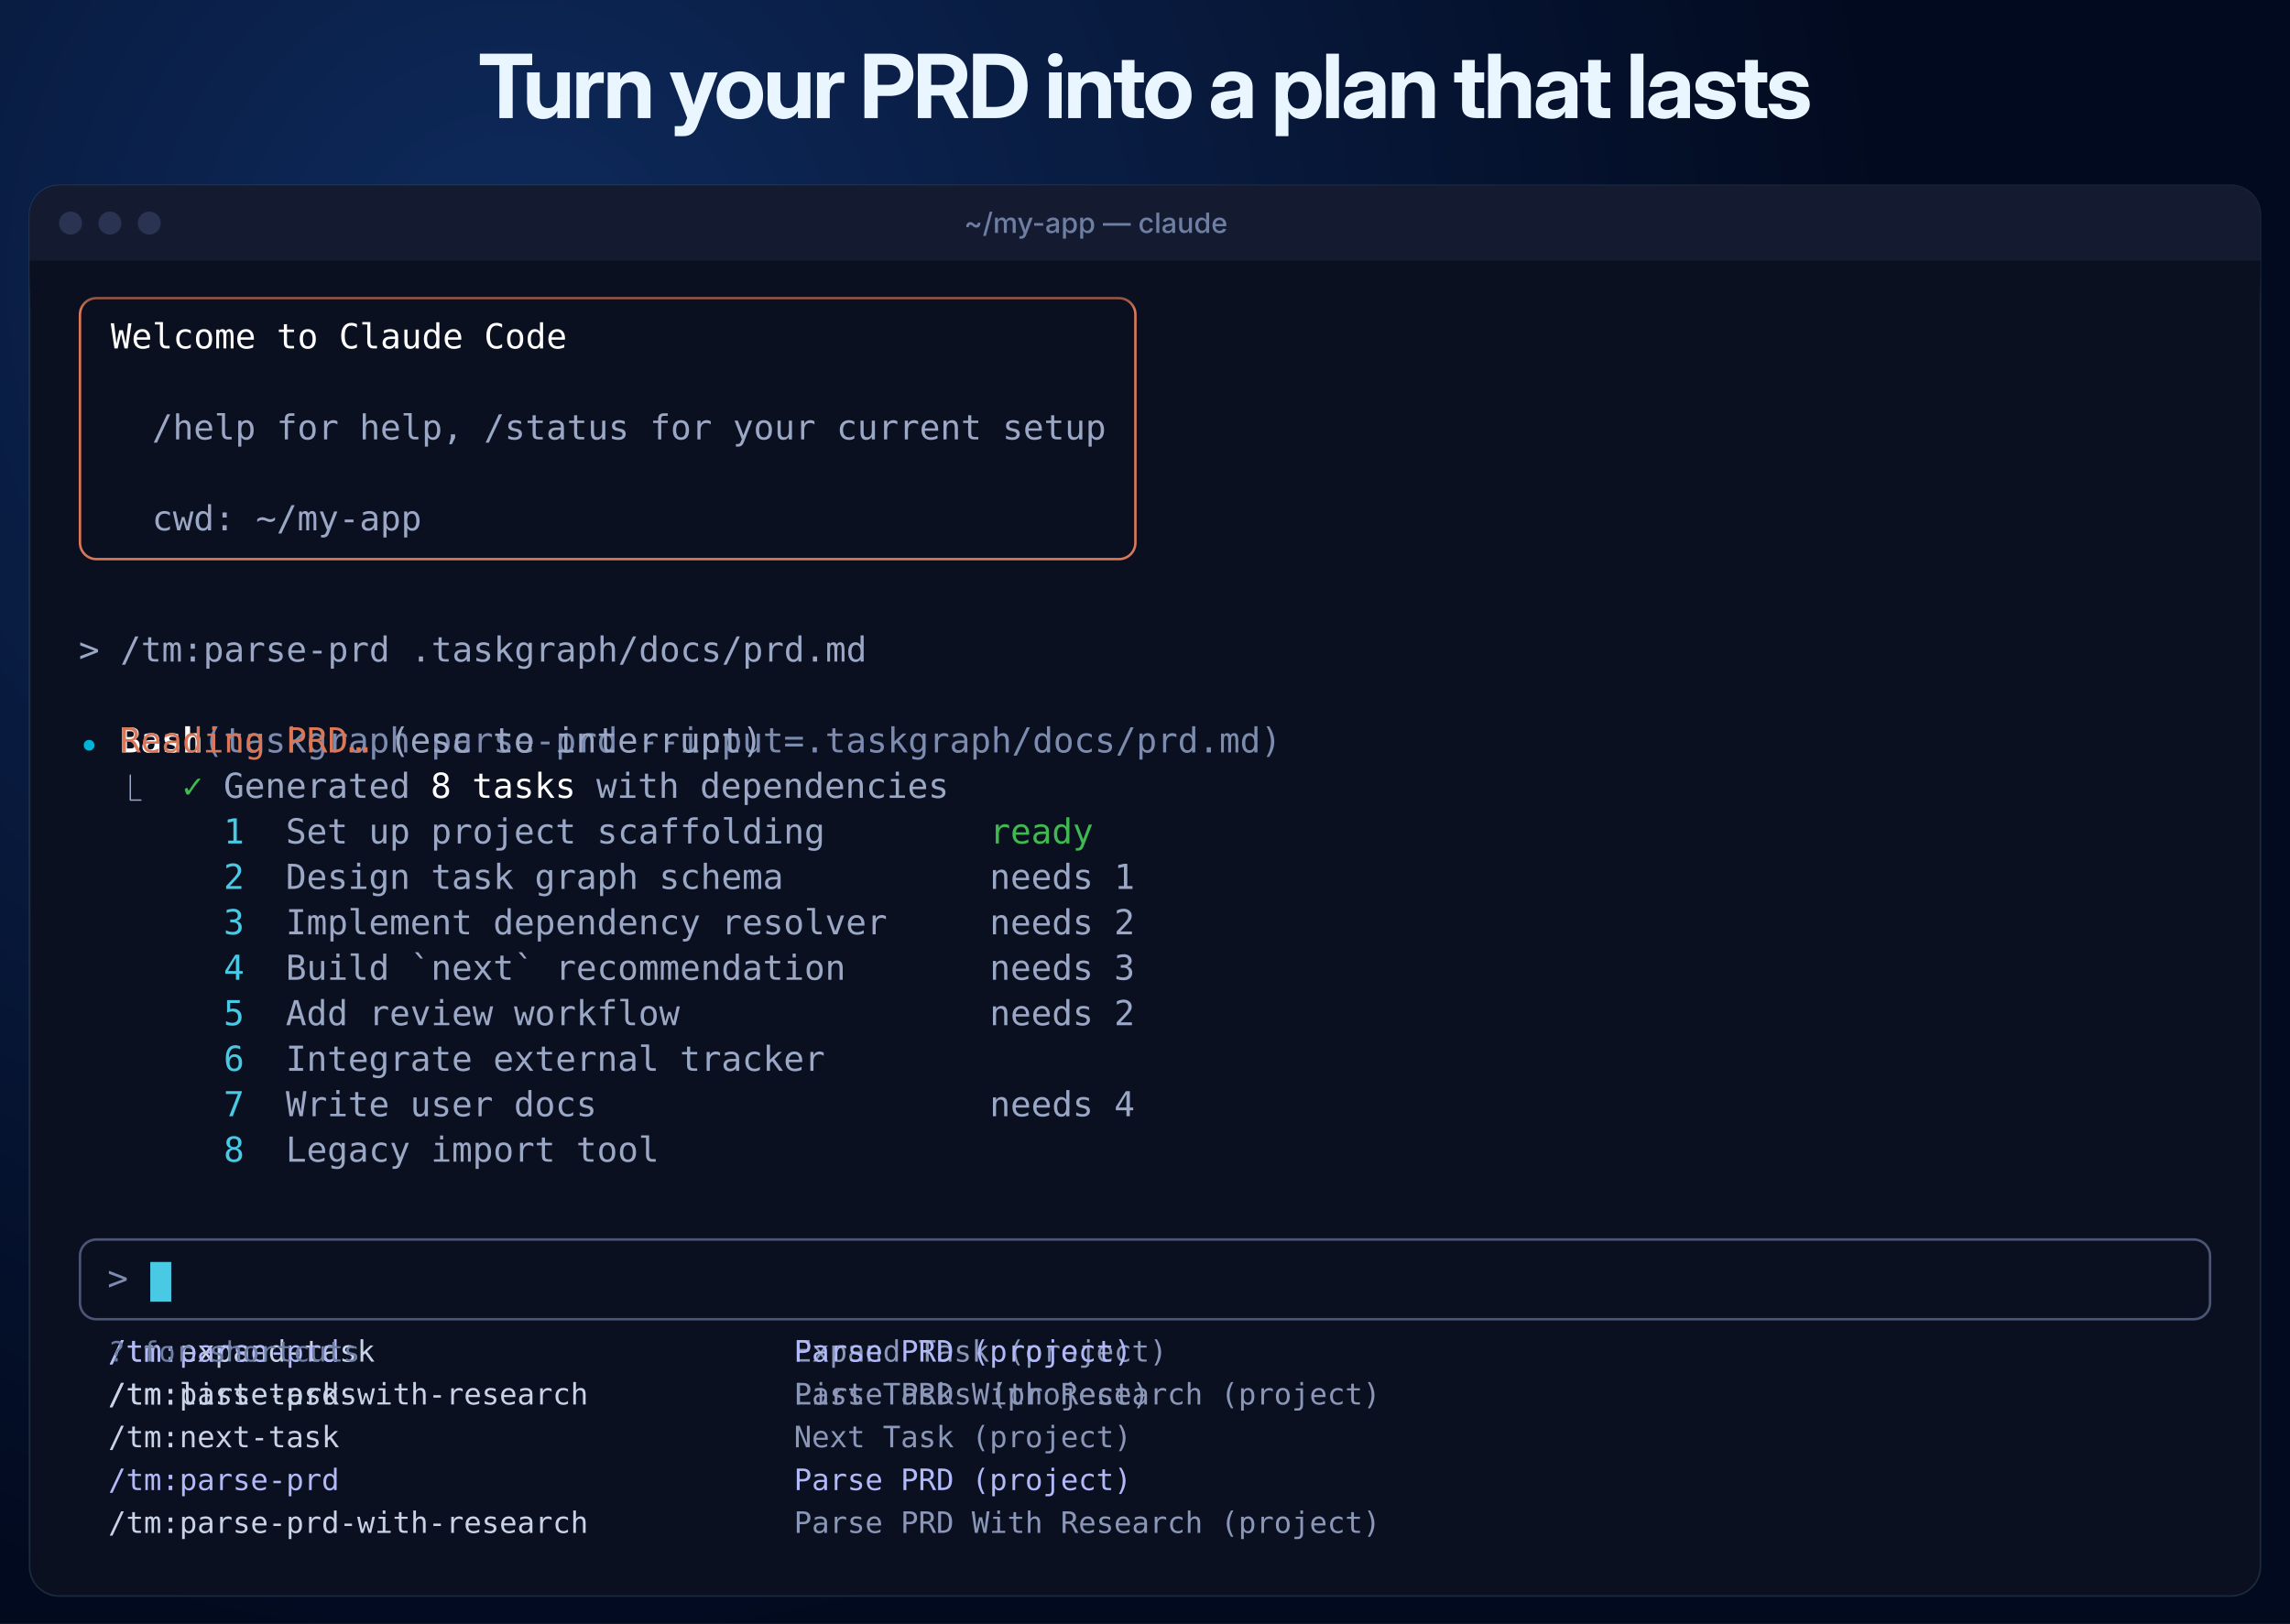
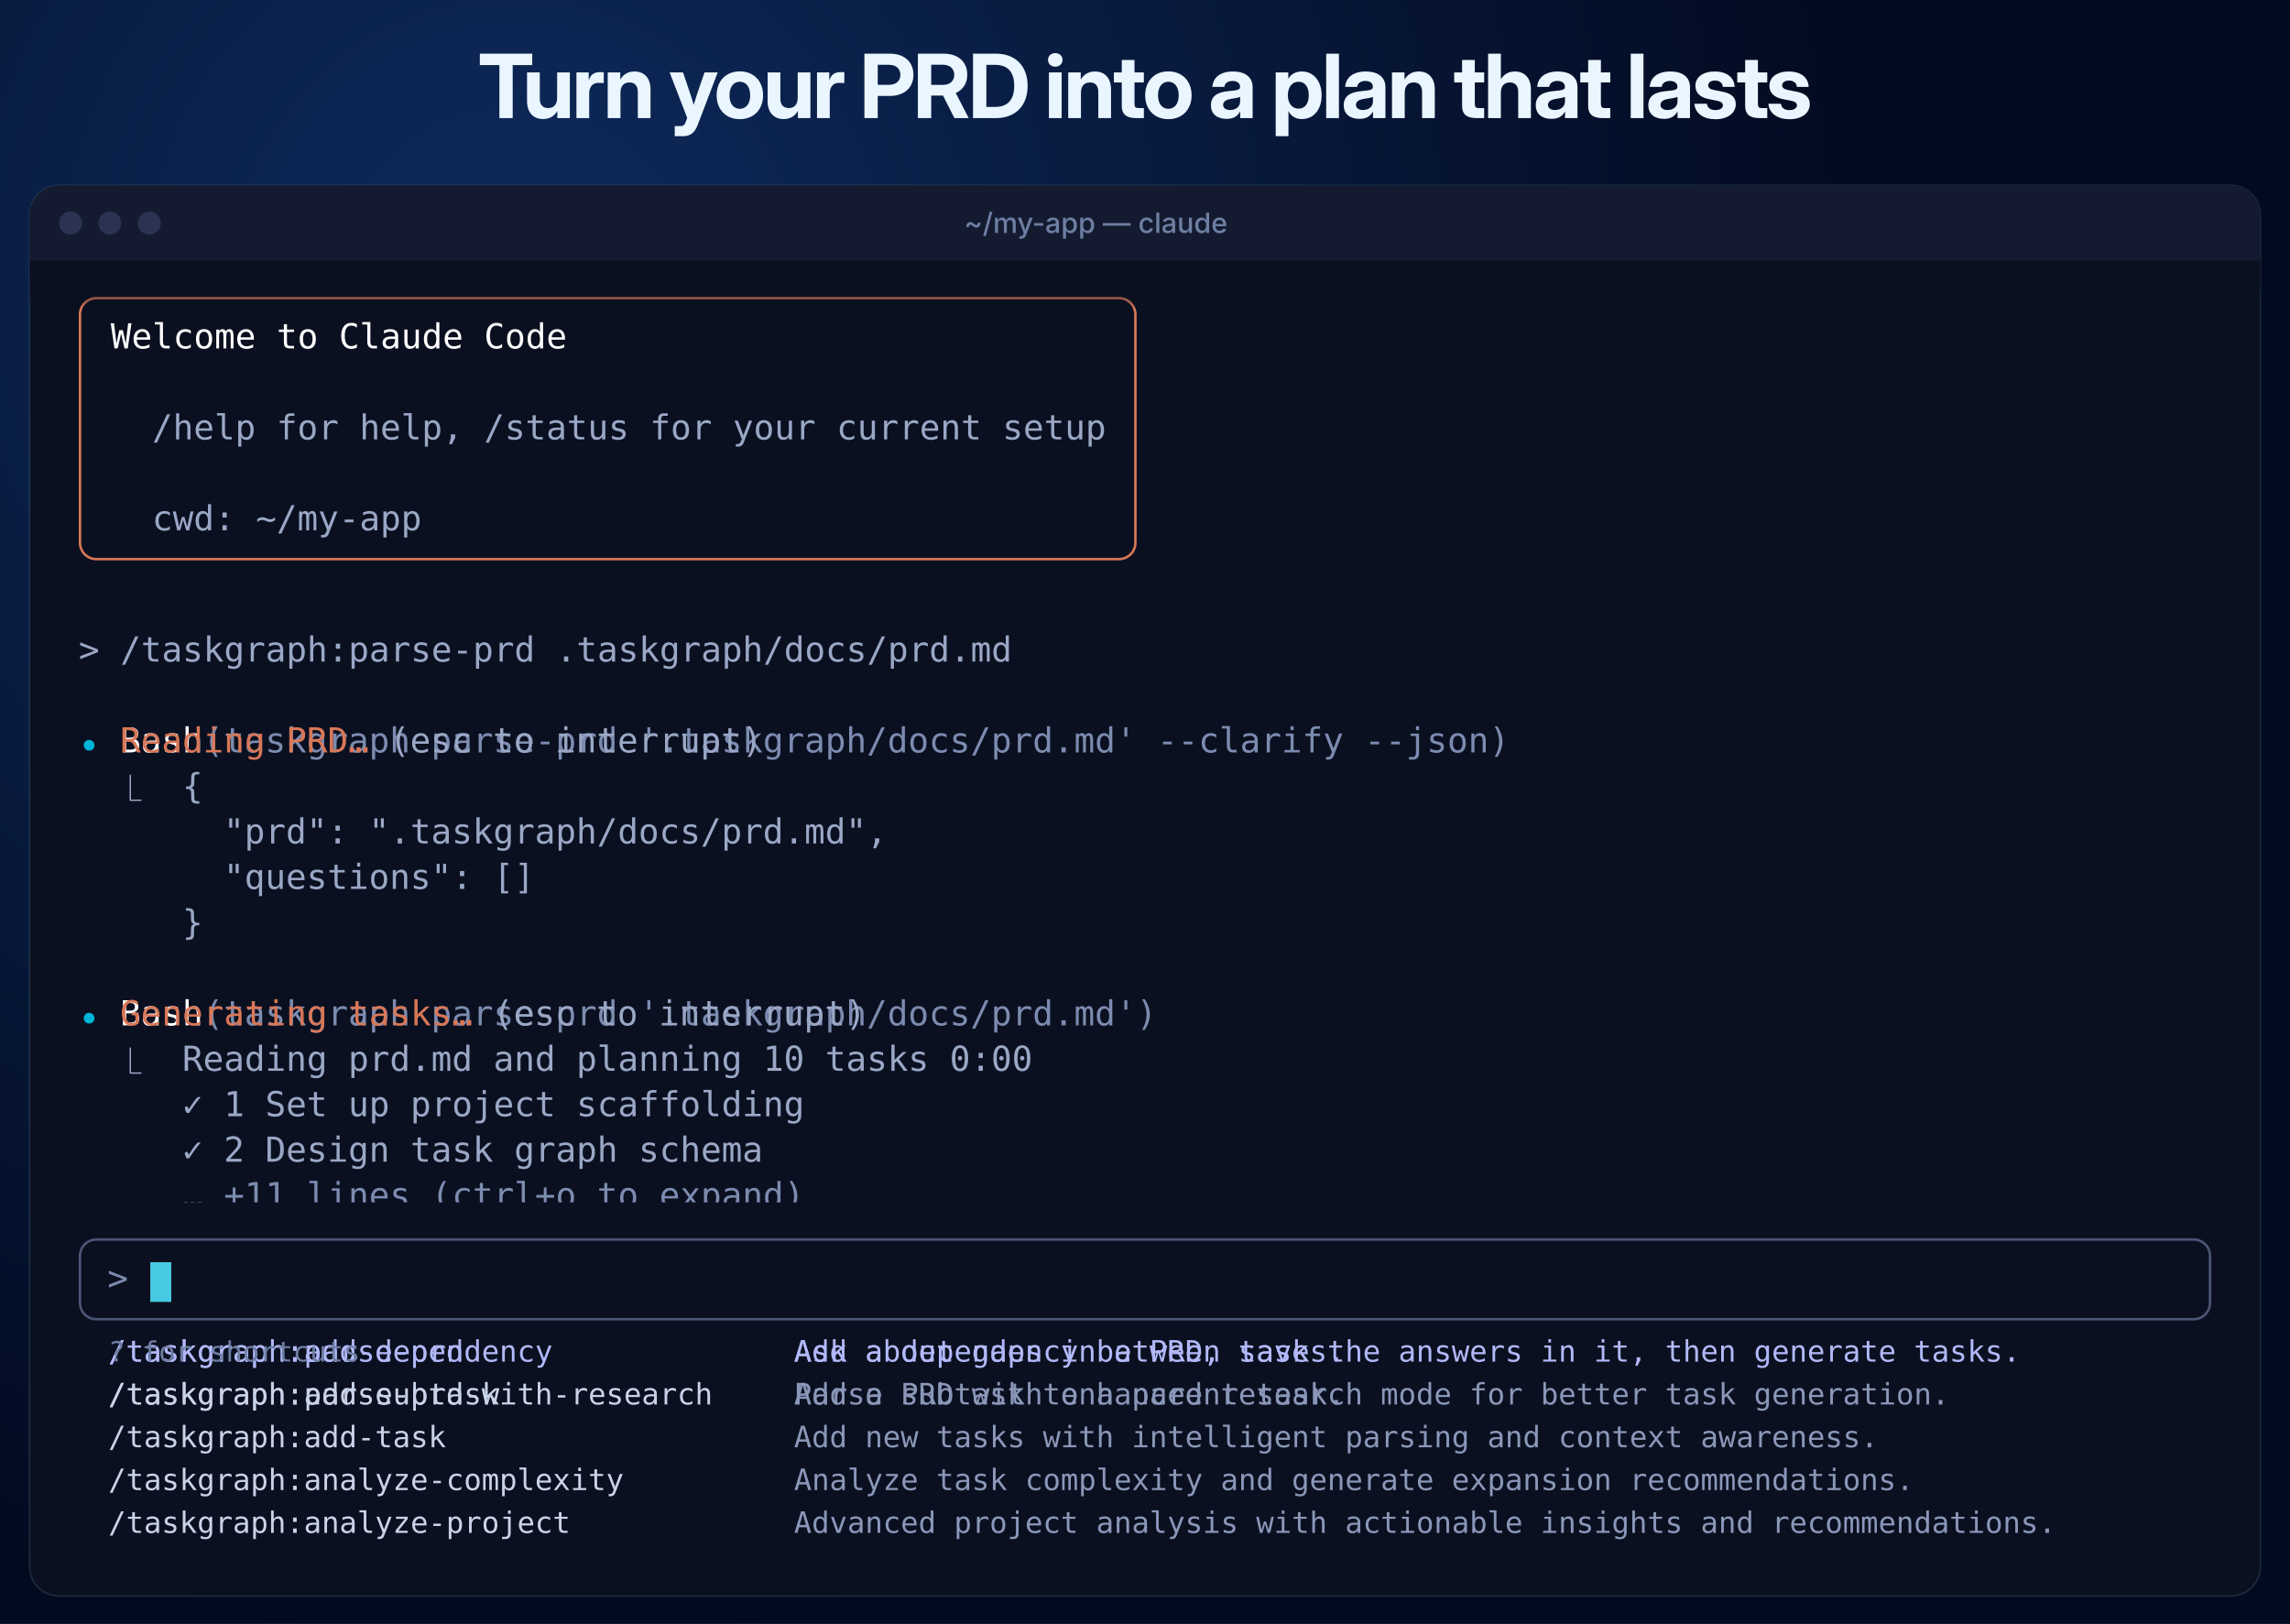
<svg xmlns="http://www.w3.org/2000/svg" viewBox="262 44 1396 990" width="1396" height="990" role="img" aria-labelledby="t d">
  <defs>
    <radialGradient id="bgg" gradientUnits="userSpaceOnUse" cx="576" cy="216" r="1400">
      <stop offset="0" stop-color="#0E2A5C" />
      <stop offset=".6" stop-color="#020A1F" />
    </radialGradient>
    <linearGradient id="edge" x1="0" y1="0" x2="0" y2="1">
      <stop offset=".3" stop-color="#0B1020" />
      <stop offset="1" stop-color="#0B1020" stop-opacity="0" />
    </linearGradient>
-     <clipPath id="tx">
+     <clipPath id="scr">
      <rect x="280" y="203" width="1360" height="574" />
    </clipPath>
  </defs>
  <style>
- text{font:21px 'SF Mono',Menlo,Consolas,'DejaVu Sans Mono','Liberation Mono',monospace;fill:#D4DCEB;white-space:pre;lengthAdjust:spacingAndGlyphs}
- .cap{font:700 54px 'Inter Display',Inter,-apple-system,'Segoe UI',Helvetica,Arial,sans-serif;letter-spacing:-1.5px;fill:#EAF6FF}
- .ttl{font:500 17px Inter,-apple-system,'Segoe UI',Helvetica,Arial,sans-serif;fill:#6E7FA3}
- .hint{font-size:17px;fill:#6E7FA3} .mi{font-size:18px}
- .cur{fill:#48CAE4} .blink{animation:blink 1s step-end infinite}
+ text{font:21px 'SF Mono',Menlo,Consolas,'DejaVu Sans Mono','Liberation Mono',monospace;white-space:pre}
+ .cap{font:700 54px 'Inter Display',Inter,-apple-system,'Segoe UI',Helvetica,Arial,sans-serif;letter-spacing:-1.5px}
+ .ttl{font:500 17px Inter,-apple-system,'Segoe UI',Helvetica,Arial,sans-serif}
+ .hint{font-size:17px} .mi{font-size:18px}
+ .blink{animation:blink 1s step-end infinite}
@keyframes blink{50%{opacity:0}}
.sp{opacity:0;animation:sp .5s step-end infinite}
@keyframes sp{0%{opacity:1}16.67%{opacity:0}}
- @keyframes k1{0.000%{opacity:0;transform:translateY(4px)}0.847%{opacity:0;transform:translateY(4px);animation-timing-function:cubic-bezier(.23,1,.32,1)}2.712%{opacity:1;transform:none}100.000%{opacity:1;transform:none}}@keyframes k2{0.000%{opacity:0;transform:translateY(4px)}21.186%{opacity:0;transform:translateY(4px);animation-timing-function:cubic-bezier(.23,1,.32,1)}23.051%{opacity:1;transform:none}100.000%{opacity:1;transform:none}}@keyframes k3{0.000%{opacity:0;transform:translateY(4px)}34.746%{opacity:0;transform:translateY(4px);animation-timing-function:cubic-bezier(.23,1,.32,1)}36.610%{opacity:1;transform:none}100.000%{opacity:1;transform:none}}@keyframes k4{0.000%{opacity:0;transform:translateY(4px)}35.085%{opacity:0;transform:translateY(4px);animation-timing-function:cubic-bezier(.23,1,.32,1)}36.949%{opacity:1;transform:none}100.000%{opacity:1;transform:none}}@keyframes k5{0.000%{opacity:0;transform:translateY(4px)}35.424%{opacity:0;transform:translateY(4px);animation-timing-function:cubic-bezier(.23,1,.32,1)}37.288%{opacity:1;transform:none}100.000%{opacity:1;transform:none}}@keyframes k6{0.000%{opacity:0;transform:translateY(4px)}35.763%{opacity:0;transform:translateY(4px);animation-timing-function:cubic-bezier(.23,1,.32,1)}37.627%{opacity:1;transform:none}100.000%{opacity:1;transform:none}}@keyframes k7{0.000%{opacity:0;transform:translateY(4px)}36.102%{opacity:0;transform:translateY(4px);animation-timing-function:cubic-bezier(.23,1,.32,1)}37.966%{opacity:1;transform:none}100.000%{opacity:1;transform:none}}@keyframes k8{0.000%{opacity:0;transform:translateY(4px)}36.441%{opacity:0;transform:translateY(4px);animation-timing-function:cubic-bezier(.23,1,.32,1)}38.305%{opacity:1;transform:none}100.000%{opacity:1;transform:none}}@keyframes k9{0.000%{opacity:0;transform:translateY(4px)}36.780%{opacity:0;transform:translateY(4px);animation-timing-function:cubic-bezier(.23,1,.32,1)}38.644%{opacity:1;transform:none}100.000%{opacity:1;transform:none}}@keyframes k10{0.000%{opacity:0;transform:translateY(4px)}37.119%{opacity:0;transform:translateY(4px);animation-timing-function:cubic-bezier(.23,1,.32,1)}38.983%{opacity:1;transform:none}100.000%{opacity:1;transform:none}}@keyframes k11{0.000%{opacity:0;transform:translateY(4px)}37.458%{opacity:0;transform:translateY(4px);animation-timing-function:cubic-bezier(.23,1,.32,1)}39.322%{opacity:1;transform:none}100.000%{opacity:1;transform:none}}@keyframes k12{0.000%{opacity:0;transform:translateY(4px)}37.797%{opacity:0;transform:translateY(4px);animation-timing-function:cubic-bezier(.23,1,.32,1)}39.661%{opacity:1;transform:none}100.000%{opacity:1;transform:none}}@keyframes k13{0.000%{opacity:0;transform:translateY(4px)}38.136%{opacity:0;transform:translateY(4px);animation-timing-function:cubic-bezier(.23,1,.32,1)}40.000%{opacity:1;transform:none}100.000%{opacity:1;transform:none}}@keyframes k14{0.000%{opacity:0;transform:translateY(4px)}54.237%{opacity:0;transform:translateY(4px);animation-timing-function:cubic-bezier(.23,1,.32,1)}56.102%{opacity:1;transform:none}100.000%{opacity:1;transform:none}}@keyframes k15{0.000%{opacity:0;transform:translateY(4px)}54.576%{opacity:0;transform:translateY(4px);animation-timing-function:cubic-bezier(.23,1,.32,1)}56.441%{opacity:1;transform:none}100.000%{opacity:1;transform:none}}@keyframes k16{0.000%{opacity:0;transform:translateY(4px)}54.915%{opacity:0;transform:translateY(4px);animation-timing-function:cubic-bezier(.23,1,.32,1)}56.780%{opacity:1;transform:none}100.000%{opacity:1;transform:none}}@keyframes k17{0.000%{opacity:0;transform:translateY(4px)}21.610%{opacity:0;transform:translateY(4px);animation-timing-function:cubic-bezier(.23,1,.32,1)}23.475%{opacity:1;transform:none}34.746%{opacity:1;transform:none;animation-timing-function:step-end}34.754%{opacity:0}100.000%{opacity:0}}@keyframes k18{0.000%{transform:none}54.237%{transform:translateY(0.0px);animation-timing-function:cubic-bezier(.23,1,.32,1)}54.576%{transform:translateY(-10.7px);animation-timing-function:cubic-bezier(.23,1,.32,1)}54.915%{transform:translateY(-38.4px);animation-timing-function:cubic-bezier(.23,1,.32,1)}56.102%{transform:translateY(-10.7px)}56.441%{transform:translateY(-38.4px)}56.780%{transform:translateY(-66.1px)}100.000%{transform:translateY(-66.1px)}}@keyframes k19{0.000%{opacity:0}1.695%{opacity:0;animation-timing-function:cubic-bezier(.23,1,.32,1)}3.559%{opacity:1}21.186%{opacity:1;animation-timing-function:step-end}21.195%{opacity:0}100.000%{opacity:0}}@keyframes k20{0.000%{transform:none;animation-timing-function:step-end}4.237%{transform:translateX(12.6px);animation-timing-function:step-end}4.762%{transform:translateX(25.2px);animation-timing-function:step-end}5.187%{transform:translateX(37.9px);animation-timing-function:step-end}5.537%{transform:translateX(50.5px);animation-timing-function:step-end}6.363%{transform:translateX(63.1px);animation-timing-function:step-end}6.643%{transform:translateX(75.7px);animation-timing-function:step-end}7.075%{transform:translateX(88.3px);animation-timing-function:step-end}7.416%{transform:translateX(101.0px);animation-timing-function:step-end}7.646%{transform:translateX(113.6px);animation-timing-function:step-end}7.989%{transform:translateX(126.2px);animation-timing-function:step-end}8.800%{transform:translateX(138.8px);animation-timing-function:step-end}9.127%{transform:translateX(151.4px);animation-timing-function:step-end}9.492%{transform:translateX(164.1px);animation-timing-function:step-end}9.802%{transform:translateX(176.7px);animation-timing-function:step-end}10.498%{transform:translateX(189.3px);animation-timing-function:step-end}10.918%{transform:translateX(201.9px);animation-timing-function:step-end}11.171%{transform:translateX(214.5px);animation-timing-function:step-end}11.563%{transform:translateX(227.2px);animation-timing-function:step-end}11.923%{transform:translateX(239.8px);animation-timing-function:step-end}12.347%{transform:translateX(252.4px);animation-timing-function:step-end}12.634%{transform:translateX(265.0px);animation-timing-function:step-end}12.942%{transform:translateX(277.6px);animation-timing-function:step-end}13.297%{transform:translateX(290.3px);animation-timing-function:step-end}13.663%{transform:translateX(302.9px);animation-timing-function:step-end}13.948%{transform:translateX(315.5px);animation-timing-function:step-end}14.448%{transform:translateX(328.1px);animation-timing-function:step-end}14.904%{transform:translateX(340.7px);animation-timing-function:step-end}15.320%{transform:translateX(353.4px);animation-timing-function:step-end}15.623%{transform:translateX(366.0px);animation-timing-function:step-end}16.068%{transform:translateX(378.6px);animation-timing-function:step-end}16.492%{transform:translateX(391.2px);animation-timing-function:step-end}16.767%{transform:translateX(403.8px);animation-timing-function:step-end}17.074%{transform:translateX(416.5px);animation-timing-function:step-end}17.411%{transform:translateX(429.1px);animation-timing-function:step-end}17.868%{transform:translateX(441.7px);animation-timing-function:step-end}18.233%{transform:translateX(454.3px);animation-timing-function:step-end}100.000%{transform:translateX(454.3px)}}@keyframes k21{0.000%{opacity:0}1.695%{opacity:0;animation-timing-function:cubic-bezier(.23,1,.32,1)}3.559%{opacity:1}21.186%{opacity:1;animation-timing-function:step-end}21.195%{opacity:0}100.000%{opacity:0}}@keyframes k22{0.000%{opacity:0}4.762%{opacity:0;animation-timing-function:step-end}4.770%{opacity:1}6.363%{opacity:1;animation-timing-function:step-end}6.371%{opacity:0}100.000%{opacity:0}}@keyframes k23{0.000%{opacity:0}6.363%{opacity:0;animation-timing-function:step-end}6.371%{opacity:1}9.802%{opacity:1;animation-timing-function:step-end}9.811%{opacity:0}100.000%{opacity:0}}@keyframes k24{0.000%{opacity:1;animation-timing-function:step-end}1.695%{opacity:0;animation-timing-function:step-end}21.186%{opacity:1;animation-timing-function:step-end}100.000%{opacity:1}}@keyframes k25{0.000%{opacity:1;animation-timing-function:step-end}4.762%{opacity:0;animation-timing-function:step-end}9.802%{opacity:1;animation-timing-function:step-end}100.000%{opacity:1}}@keyframes k26{0.000%{opacity:0;animation-timing-function:cubic-bezier(.23,1,.32,1)}2.542%{opacity:1}96.186%{opacity:1;animation-timing-function:cubic-bezier(.23,1,.32,1)}99.576%{opacity:0}100.000%{opacity:0}}
- @media (prefers-reduced-motion:reduce){.blink,.sp{animation:none} .sp:first-child{opacity:1} .ln{transform:none!important}}
- </style>
-   <g style="animation:k26 11.80s cubic-bezier(.23,1,.32,1) infinite both">
+ @keyframes k1{0.000%{opacity:0;animation-timing-function:cubic-bezier(.23,1,.32,1)}2.868%{opacity:1}95.698%{opacity:1;animation-timing-function:cubic-bezier(.23,1,.32,1)}99.522%{opacity:0}100.000%{opacity:0}}@keyframes k2{0.000%{opacity:0;transform:translate(0.0px,4.0px);animation-timing-function:step-end}0.956%{opacity:0;transform:translate(0.0px,4.0px);animation-timing-function:cubic-bezier(.23,1,.32,1)}3.059%{opacity:1;transform:none}100.000%{opacity:1;transform:none}}@keyframes k3{0.000%{transform:none;animation-timing-function:linear}55.832%{transform:none;animation-timing-function:cubic-bezier(.23,1,.32,1)}58.318%{transform:translate(0.0px,-39.7px)}61.951%{transform:translate(0.0px,-39.7px);animation-timing-function:cubic-bezier(.23,1,.32,1)}68.643%{transform:translate(0.0px,-400.0px)}100.000%{transform:translate(0.0px,-400.0px)}}@keyframes k4{0.000%{opacity:0;transform:translate(0.0px,4.0px);animation-timing-function:step-end}22.277%{opacity:0;transform:translate(0.0px,4.0px);animation-timing-function:cubic-bezier(.23,1,.32,1)}24.380%{opacity:1;transform:none}100.000%{opacity:1;transform:none}}@keyframes k5{0.000%{opacity:0;transform:translate(0.0px,4.0px);animation-timing-function:step-end}22.755%{opacity:0;transform:translate(0.0px,4.0px);animation-timing-function:cubic-bezier(.23,1,.32,1)}24.858%{opacity:1;transform:none}100.000%{opacity:1;transform:none}}@keyframes k6{0.000%{opacity:0;transform:translate(0.0px,4.0px);animation-timing-function:step-end}34.705%{opacity:0;transform:translate(0.0px,4.0px);animation-timing-function:cubic-bezier(.23,1,.32,1)}36.808%{opacity:1;transform:none}100.000%{opacity:1;transform:none}}@keyframes k7{0.000%{opacity:0;transform:translate(0.0px,4.0px);animation-timing-function:step-end}35.087%{opacity:0;transform:translate(0.0px,4.0px);animation-timing-function:cubic-bezier(.23,1,.32,1)}37.190%{opacity:1;transform:none}100.000%{opacity:1;transform:none}}@keyframes k8{0.000%{opacity:0;transform:translate(0.0px,4.0px);animation-timing-function:step-end}35.469%{opacity:0;transform:translate(0.0px,4.0px);animation-timing-function:cubic-bezier(.23,1,.32,1)}37.573%{opacity:1;transform:none}100.000%{opacity:1;transform:none}}@keyframes k9{0.000%{opacity:0;transform:translate(0.0px,4.0px);animation-timing-function:step-end}35.852%{opacity:0;transform:translate(0.0px,4.0px);animation-timing-function:cubic-bezier(.23,1,.32,1)}37.955%{opacity:1;transform:none}100.000%{opacity:1;transform:none}}@keyframes k10{0.000%{opacity:0;transform:translate(0.0px,4.0px);animation-timing-function:step-end}36.234%{opacity:0;transform:translate(0.0px,4.0px);animation-timing-function:cubic-bezier(.23,1,.32,1)}38.337%{opacity:1;transform:none}100.000%{opacity:1;transform:none}}@keyframes k11{0.000%{opacity:0;transform:translate(0.0px,4.0px);animation-timing-function:step-end}36.617%{opacity:0;transform:translate(0.0px,4.0px);animation-timing-function:cubic-bezier(.23,1,.32,1)}38.720%{opacity:1;transform:none}100.000%{opacity:1;transform:none}}@keyframes k12{0.000%{opacity:0;transform:translate(0.0px,4.0px);animation-timing-function:step-end}54.303%{opacity:0;transform:translate(0.0px,4.0px);animation-timing-function:cubic-bezier(.23,1,.32,1)}56.406%{opacity:1;transform:none}100.000%{opacity:1;transform:none}}@keyframes k13{0.000%{opacity:0;transform:translate(0.0px,4.0px);animation-timing-function:step-end}54.685%{opacity:0;transform:translate(0.0px,4.0px);animation-timing-function:cubic-bezier(.23,1,.32,1)}56.788%{opacity:1;transform:none}100.000%{opacity:1;transform:none}}@keyframes k14{0.000%{opacity:0;transform:translate(0.0px,4.0px);animation-timing-function:step-end}55.068%{opacity:0;transform:translate(0.0px,4.0px);animation-timing-function:cubic-bezier(.23,1,.32,1)}57.171%{opacity:1;transform:none}100.000%{opacity:1;transform:none}}@keyframes k15{0.000%{opacity:0;transform:translate(0.0px,4.0px);animation-timing-function:step-end}55.450%{opacity:0;transform:translate(0.0px,4.0px);animation-timing-function:cubic-bezier(.23,1,.32,1)}57.553%{opacity:1;transform:none}100.000%{opacity:1;transform:none}}@keyframes k16{0.000%{opacity:0;transform:translate(0.0px,4.0px);animation-timing-function:step-end}55.832%{opacity:0;transform:translate(0.0px,4.0px);animation-timing-function:cubic-bezier(.23,1,.32,1)}57.936%{opacity:1;transform:none}100.000%{opacity:1;transform:none}}@keyframes k17{0.000%{opacity:0;transform:translate(0.0px,4.0px);animation-timing-function:step-end}56.215%{opacity:0;transform:translate(0.0px,4.0px);animation-timing-function:cubic-bezier(.23,1,.32,1)}58.318%{opacity:1;transform:none}100.000%{opacity:1;transform:none}}@keyframes k18{0.000%{opacity:0;transform:translate(0.0px,4.0px);animation-timing-function:step-end}61.951%{opacity:0;transform:translate(0.0px,4.0px);animation-timing-function:cubic-bezier(.23,1,.32,1)}64.054%{opacity:1;transform:none}100.000%{opacity:1;transform:none}}@keyframes k19{0.000%{opacity:0;transform:translate(0.0px,4.0px);animation-timing-function:step-end}62.333%{opacity:0;transform:translate(0.0px,4.0px);animation-timing-function:cubic-bezier(.23,1,.32,1)}64.436%{opacity:1;transform:none}100.000%{opacity:1;transform:none}}@keyframes k20{0.000%{opacity:0;transform:translate(0.0px,4.0px);animation-timing-function:step-end}62.716%{opacity:0;transform:translate(0.0px,4.0px);animation-timing-function:cubic-bezier(.23,1,.32,1)}64.819%{opacity:1;transform:none}100.000%{opacity:1;transform:none}}@keyframes k21{0.000%{opacity:0;transform:translate(0.0px,4.0px);animation-timing-function:step-end}63.098%{opacity:0;transform:translate(0.0px,4.0px);animation-timing-function:cubic-bezier(.23,1,.32,1)}65.201%{opacity:1;transform:none}100.000%{opacity:1;transform:none}}@keyframes k22{0.000%{opacity:0;transform:translate(0.0px,4.0px);animation-timing-function:step-end}63.480%{opacity:0;transform:translate(0.0px,4.0px);animation-timing-function:cubic-bezier(.23,1,.32,1)}65.584%{opacity:1;transform:none}100.000%{opacity:1;transform:none}}@keyframes k23{0.000%{opacity:0;transform:translate(0.0px,4.0px);animation-timing-function:step-end}63.863%{opacity:0;transform:translate(0.0px,4.0px);animation-timing-function:cubic-bezier(.23,1,.32,1)}65.966%{opacity:1;transform:none}100.000%{opacity:1;transform:none}}@keyframes k24{0.000%{opacity:0;transform:translate(0.0px,4.0px);animation-timing-function:step-end}64.245%{opacity:0;transform:translate(0.0px,4.0px);animation-timing-function:cubic-bezier(.23,1,.32,1)}66.349%{opacity:1;transform:none}100.000%{opacity:1;transform:none}}@keyframes k25{0.000%{opacity:0;transform:translate(0.0px,4.0px);animation-timing-function:step-end}64.628%{opacity:0;transform:translate(0.0px,4.0px);animation-timing-function:cubic-bezier(.23,1,.32,1)}66.731%{opacity:1;transform:none}100.000%{opacity:1;transform:none}}@keyframes k26{0.000%{opacity:0;transform:translate(0.0px,4.0px);animation-timing-function:step-end}65.010%{opacity:0;transform:translate(0.0px,4.0px);animation-timing-function:cubic-bezier(.23,1,.32,1)}67.113%{opacity:1;transform:none}100.000%{opacity:1;transform:none}}@keyframes k27{0.000%{opacity:0;transform:translate(0.0px,4.0px);animation-timing-function:step-end}65.393%{opacity:0;transform:translate(0.0px,4.0px);animation-timing-function:cubic-bezier(.23,1,.32,1)}67.496%{opacity:1;transform:none}100.000%{opacity:1;transform:none}}@keyframes k28{0.000%{opacity:0;transform:translate(0.0px,4.0px);animation-timing-function:step-end}65.775%{opacity:0;transform:translate(0.0px,4.0px);animation-timing-function:cubic-bezier(.23,1,.32,1)}67.878%{opacity:1;transform:none}100.000%{opacity:1;transform:none}}@keyframes k29{0.000%{opacity:0;transform:translate(0.0px,4.0px);animation-timing-function:step-end}66.157%{opacity:0;transform:translate(0.0px,4.0px);animation-timing-function:cubic-bezier(.23,1,.32,1)}68.261%{opacity:1;transform:none}100.000%{opacity:1;transform:none}}@keyframes k30{0.000%{opacity:0;transform:translate(0.0px,4.0px);animation-timing-function:step-end}66.540%{opacity:0;transform:translate(0.0px,4.0px);animation-timing-function:cubic-bezier(.23,1,.32,1)}68.643%{opacity:1;transform:none}100.000%{opacity:1;transform:none}}@keyframes k31{0.000%{opacity:0;transform:translate(0.0px,4.0px);animation-timing-function:step-end}22.755%{opacity:0;transform:translate(0.0px,4.0px);animation-timing-function:cubic-bezier(.23,1,.32,1)}24.858%{opacity:1;transform:none;animation-timing-function:step-end}34.705%{opacity:0;transform:none;animation-timing-function:step-end}100.000%{opacity:0;transform:none}}@keyframes k32{0.000%{opacity:0;transform:translate(0.0px,4.0px);animation-timing-function:step-end}39.963%{opacity:0;transform:translate(0.0px,4.0px);animation-timing-function:cubic-bezier(.23,1,.32,1)}42.066%{opacity:1;transform:none;animation-timing-function:step-end}54.303%{opacity:0;transform:none;animation-timing-function:step-end}100.000%{opacity:0;transform:none}}@keyframes k33{0.000%{opacity:0;animation-timing-function:step-end}1.434%{opacity:1;animation-timing-function:step-end}22.277%{opacity:0;animation-timing-function:step-end}100.000%{opacity:0}}@keyframes k34{0.000%{transform:none;animation-timing-function:step-end}1.912%{transform:translate(12.6px,0.0px);animation-timing-function:step-end}2.276%{transform:translate(25.2px,0.0px);animation-timing-function:step-end}2.599%{transform:translate(37.9px,0.0px);animation-timing-function:step-end}3.041%{transform:translate(50.5px,0.0px);animation-timing-function:step-end}3.346%{transform:translate(63.1px,0.0px);animation-timing-function:step-end}3.760%{transform:translate(75.7px,0.0px);animation-timing-function:step-end}4.135%{transform:translate(88.3px,0.0px);animation-timing-function:step-end}4.435%{transform:translate(100.9px,0.0px);animation-timing-function:step-end}4.843%{transform:translate(113.6px,0.0px);animation-timing-function:step-end}5.139%{transform:translate(126.2px,0.0px);animation-timing-function:step-end}5.530%{transform:translate(138.8px,0.0px);animation-timing-function:step-end}5.833%{transform:translate(151.4px,0.0px);animation-timing-function:step-end}6.142%{transform:translate(164.0px,0.0px);animation-timing-function:step-end}6.530%{transform:translate(176.6px,0.0px);animation-timing-function:step-end}7.014%{transform:translate(189.3px,0.0px);animation-timing-function:step-end}7.331%{transform:translate(201.9px,0.0px);animation-timing-function:step-end}7.671%{transform:translate(214.5px,0.0px);animation-timing-function:step-end}8.108%{transform:translate(227.1px,0.0px);animation-timing-function:step-end}8.621%{transform:translate(239.7px,0.0px);animation-timing-function:step-end}9.046%{transform:translate(252.3px,0.0px);animation-timing-function:step-end}9.427%{transform:translate(265.0px,0.0px);animation-timing-function:step-end}10.521%{transform:translate(277.6px,0.0px);animation-timing-function:step-end}10.819%{transform:translate(290.2px,0.0px);animation-timing-function:step-end}11.311%{transform:translate(302.8px,0.0px);animation-timing-function:step-end}11.667%{transform:translate(315.4px,0.0px);animation-timing-function:step-end}11.988%{transform:translate(328.1px,0.0px);animation-timing-function:step-end}12.303%{transform:translate(340.7px,0.0px);animation-timing-function:step-end}12.664%{transform:translate(353.3px,0.0px);animation-timing-function:step-end}13.146%{transform:translate(365.9px,0.0px);animation-timing-function:step-end}13.476%{transform:translate(378.5px,0.0px);animation-timing-function:step-end}13.901%{transform:translate(391.1px,0.0px);animation-timing-function:step-end}14.341%{transform:translate(403.8px,0.0px);animation-timing-function:step-end}14.717%{transform:translate(416.4px,0.0px);animation-timing-function:step-end}15.134%{transform:translate(429.0px,0.0px);animation-timing-function:step-end}15.436%{transform:translate(441.6px,0.0px);animation-timing-function:step-end}15.737%{transform:translate(454.2px,0.0px);animation-timing-function:step-end}16.073%{transform:translate(466.8px,0.0px);animation-timing-function:step-end}16.523%{transform:translate(479.5px,0.0px);animation-timing-function:step-end}16.912%{transform:translate(492.1px,0.0px);animation-timing-function:step-end}17.274%{transform:translate(504.7px,0.0px);animation-timing-function:step-end}17.700%{transform:translate(517.3px,0.0px);animation-timing-function:step-end}18.095%{transform:translate(529.9px,0.0px);animation-timing-function:step-end}18.454%{transform:translate(542.6px,0.0px);animation-timing-function:step-end}100.000%{transform:translate(542.6px,0.0px)}}@keyframes k35{0.000%{opacity:0;animation-timing-function:step-end}5.625%{opacity:1;animation-timing-function:step-end}6.142%{opacity:0;animation-timing-function:step-end}100.000%{opacity:0}}@keyframes k36{0.000%{opacity:0;animation-timing-function:step-end}6.237%{opacity:1;animation-timing-function:step-end}9.427%{opacity:0;animation-timing-function:step-end}100.000%{opacity:0}}@keyframes k37{0.000%{opacity:0;animation-timing-function:step-end}0.000%{opacity:1;animation-timing-function:step-end}1.434%{opacity:0;animation-timing-function:step-end}22.277%{opacity:1;animation-timing-function:step-end}100.000%{opacity:0;animation-timing-function:step-end}}@keyframes k38{0.000%{opacity:0;animation-timing-function:step-end}0.000%{opacity:1;animation-timing-function:step-end}5.625%{opacity:0;animation-timing-function:step-end}6.142%{opacity:1;animation-timing-function:step-end}6.237%{opacity:0;animation-timing-function:step-end}9.427%{opacity:1;animation-timing-function:step-end}100.000%{opacity:0;animation-timing-function:step-end}}</style>
+   <g style="animation:k1 10.46s linear infinite both">
    <rect x="262" y="44" width="1396" height="990" fill="url(#bgg)" />
-     <text class="cap" x="960" y="116" text-anchor="middle" style="animation:k1 11.80s cubic-bezier(.23,1,.32,1) infinite both">Turn your PRD into a plan that lasts</text>
+     <text x="960.0" y="116.0" fill="#EAF6FF" text-anchor="middle" font-weight="700" letter-spacing="-1.5" class="cap" style="animation:k2 10.46s linear infinite both">Turn your PRD into a plan that lasts</text>
    <rect x="280" y="157" width="1360" height="860" rx="18" fill="#0B1020" stroke="#90E0EF" stroke-opacity=".14" />
    <path d="M280 203V175a18 18 0 0 1 18-18H1622a18 18 0 0 1 18 18V203Z" fill="#141B30" />
    <circle cx="305" cy="180" r="7" fill="#2A3452" />
    <circle cx="329" cy="180" r="7" fill="#2A3452" />
    <circle cx="353" cy="180" r="7" fill="#2A3452" />
-     <text class="ttl" x="930.0" y="186" text-anchor="middle" style="">~/my-app — claude</text>
-     <g clip-path="url(#tx)">
-       <g style="animation:k18 11.80s cubic-bezier(.23,1,.32,1) infinite both">
+     <text x="930.0" y="186.0" fill="#6E7FA3" text-anchor="middle" font-weight="500" class="ttl">~/my-app — claude</text>
+     <g clip-path="url(#scr)">
+       <g style="animation:k3 10.46s linear infinite both">
        <rect x="310.75" y="225.75" width="643.4" height="159.1" rx="10" fill="none" stroke="#D97757" stroke-width="1.5" />
-         <text x="329.5" y="256.4" lengthAdjust="spacingAndGlyphs" textLength="277.6" style="fill:#FFFFFF;">Welcome to Claude Code</text>
-         <text x="354.7" y="311.9" lengthAdjust="spacingAndGlyphs" textLength="580.5" style="fill:#9AA8C6;">/help for help, /status for your current setup</text>
-         <text x="354.7" y="367.3" lengthAdjust="spacingAndGlyphs" textLength="164.1" style="fill:#9AA8C6;">cwd: ~/my-app</text>
-         <g class="ln" style="animation:k2 11.80s cubic-bezier(.23,1,.32,1) infinite both">
-           <text x="310.0" y="447.3" lengthAdjust="spacingAndGlyphs" textLength="479.6" style="fill:#9AA8C6;">&gt; /tm:parse-prd .taskgraph/docs/prd.md</text>
+         <text x="329.5" y="256.4" lengthAdjust="spacingAndGlyphs" textLength="277.6" fill="#FFFFFF">Welcome to Claude Code</text>
+         <text x="354.7" y="311.9" lengthAdjust="spacingAndGlyphs" textLength="580.4" fill="#9AA8C6">/help for help, /status for your current setup</text>
+         <text x="354.7" y="367.3" lengthAdjust="spacingAndGlyphs" textLength="164.0" fill="#9AA8C6">cwd: ~/my-app</text>
+         <g style="animation:k4 10.46s linear infinite both">
+           <text x="310.0" y="447.3" lengthAdjust="spacingAndGlyphs" textLength="567.8" fill="#9AA8C6">&gt; /taskgraph:parse-prd .taskgraph/docs/prd.md</text>
        </g>
-         <g class="ln" style="animation:k3 11.80s cubic-bezier(.23,1,.32,1) infinite both" />
-         <g class="ln" style="animation:k4 11.80s cubic-bezier(.23,1,.32,1) infinite both">
-           <text x="310.0" y="502.7" lengthAdjust="spacingAndGlyphs" textLength="12.6" style="fill:#00B4D8;">⏺</text>
-           <text x="335.2" y="502.7" lengthAdjust="spacingAndGlyphs" textLength="50.5" style="fill:#FFFFFF;font-weight:700">Bash</text>
-           <text x="385.7" y="502.7" lengthAdjust="spacingAndGlyphs" textLength="656.2" style="fill:#7C8CB0;">(taskgraph parse-prd --input=.taskgraph/docs/prd.md)</text>
+         <g style="animation:k5 10.46s linear infinite both" />
+         <g style="animation:k6 10.46s linear infinite both">
+           <text x="310.0" y="502.7" lengthAdjust="spacingAndGlyphs" textLength="12.6" fill="#00B4D8">⏺</text>
+           <text x="335.2" y="502.7" lengthAdjust="spacingAndGlyphs" textLength="50.5" fill="#FFFFFF" font-weight="700">Bash</text>
+           <text x="385.7" y="502.7" lengthAdjust="spacingAndGlyphs" textLength="794.9" fill="#7C8CB0">(taskgraph parse-prd '.taskgraph/docs/prd.md' --clarify --json)</text>
        </g>
-         <g class="ln" style="animation:k5 11.80s cubic-bezier(.23,1,.32,1) infinite both">
-           <text x="335.2" y="530.4" lengthAdjust="spacingAndGlyphs" textLength="12.6" style="fill:#9AA8C6;">⎿</text>
-           <text x="373.1" y="530.4" lengthAdjust="spacingAndGlyphs" textLength="12.6" style="fill:#3FB950;">✓</text>
-           <text x="398.3" y="530.4" lengthAdjust="spacingAndGlyphs" textLength="113.6" style="fill:#9AA8C6;">Generated</text>
-           <text x="524.5" y="530.4" lengthAdjust="spacingAndGlyphs" textLength="88.3" style="fill:#FFFFFF;">8 tasks</text>
-           <text x="625.5" y="530.4" lengthAdjust="spacingAndGlyphs" textLength="214.5" style="fill:#9AA8C6;">with dependencies</text>
+         <g style="animation:k7 10.46s linear infinite both">
+           <text x="335.2" y="530.5" lengthAdjust="spacingAndGlyphs" textLength="12.6" fill="#9AA8C6">⎿</text>
+           <text x="373.1" y="530.5" lengthAdjust="spacingAndGlyphs" textLength="12.6" fill="#9AA8C6">{</text>
        </g>
-         <g class="ln" style="animation:k6 11.80s cubic-bezier(.23,1,.32,1) infinite both">
-           <text x="398.3" y="558.2" lengthAdjust="spacingAndGlyphs" textLength="12.6" style="fill:#48CAE4;">1</text>
-           <text x="436.2" y="558.2" lengthAdjust="spacingAndGlyphs" textLength="328.1" style="fill:#9AA8C6;">Set up project scaffolding</text>
-           <text x="865.3" y="558.2" lengthAdjust="spacingAndGlyphs" textLength="63.1" style="fill:#3FB950;">ready</text>
+         <g style="animation:k8 10.46s linear infinite both">
+           <text x="398.3" y="558.2" lengthAdjust="spacingAndGlyphs" textLength="403.8" fill="#9AA8C6">"prd": ".taskgraph/docs/prd.md",</text>
        </g>
-         <g class="ln" style="animation:k7 11.80s cubic-bezier(.23,1,.32,1) infinite both">
-           <text x="398.3" y="585.9" lengthAdjust="spacingAndGlyphs" textLength="12.6" style="fill:#48CAE4;">2</text>
-           <text x="436.2" y="585.9" lengthAdjust="spacingAndGlyphs" textLength="302.9" style="fill:#9AA8C6;">Design task graph schema</text>
-           <text x="865.3" y="585.9" lengthAdjust="spacingAndGlyphs" textLength="88.3" style="fill:#9AA8C6;">needs 1</text>
+         <g style="animation:k9 10.46s linear infinite both">
+           <text x="398.3" y="585.9" lengthAdjust="spacingAndGlyphs" textLength="189.3" fill="#9AA8C6">"questions": []</text>
        </g>
-         <g class="ln" style="animation:k8 11.80s cubic-bezier(.23,1,.32,1) infinite both">
-           <text x="398.3" y="613.6" lengthAdjust="spacingAndGlyphs" textLength="12.6" style="fill:#48CAE4;">3</text>
-           <text x="436.2" y="613.6" lengthAdjust="spacingAndGlyphs" textLength="366.0" style="fill:#9AA8C6;">Implement dependency resolver</text>
-           <text x="865.3" y="613.6" lengthAdjust="spacingAndGlyphs" textLength="88.3" style="fill:#9AA8C6;">needs 2</text>
+         <g style="animation:k10 10.46s linear infinite both">
+           <text x="373.1" y="613.6" lengthAdjust="spacingAndGlyphs" textLength="12.6" fill="#9AA8C6">}</text>
        </g>
-         <g class="ln" style="animation:k9 11.80s cubic-bezier(.23,1,.32,1) infinite both">
-           <text x="398.3" y="641.3" lengthAdjust="spacingAndGlyphs" textLength="12.6" style="fill:#48CAE4;">4</text>
-           <text x="436.2" y="641.3" lengthAdjust="spacingAndGlyphs" textLength="340.7" style="fill:#9AA8C6;">Build `next` recommendation</text>
-           <text x="865.3" y="641.3" lengthAdjust="spacingAndGlyphs" textLength="88.3" style="fill:#9AA8C6;">needs 3</text>
+         <g style="animation:k11 10.46s linear infinite both" />
+         <g style="animation:k12 10.46s linear infinite both">
+           <text x="310.0" y="669.1" lengthAdjust="spacingAndGlyphs" textLength="12.6" fill="#00B4D8">⏺</text>
+           <text x="335.2" y="669.1" lengthAdjust="spacingAndGlyphs" textLength="50.5" fill="#FFFFFF" font-weight="700">Bash</text>
+           <text x="385.7" y="669.1" lengthAdjust="spacingAndGlyphs" textLength="580.4" fill="#7C8CB0">(taskgraph parse-prd '.taskgraph/docs/prd.md')</text>
        </g>
-         <g class="ln" style="animation:k10 11.80s cubic-bezier(.23,1,.32,1) infinite both">
-           <text x="398.3" y="669.0" lengthAdjust="spacingAndGlyphs" textLength="12.6" style="fill:#48CAE4;">5</text>
-           <text x="436.2" y="669.0" lengthAdjust="spacingAndGlyphs" textLength="239.8" style="fill:#9AA8C6;">Add review workflow</text>
-           <text x="865.3" y="669.0" lengthAdjust="spacingAndGlyphs" textLength="88.3" style="fill:#9AA8C6;">needs 2</text>
+         <g style="animation:k13 10.46s linear infinite both">
+           <text x="335.2" y="696.8" lengthAdjust="spacingAndGlyphs" textLength="12.6" fill="#9AA8C6">⎿</text>
+           <text x="373.1" y="696.8" lengthAdjust="spacingAndGlyphs" textLength="529.9" fill="#9AA8C6">Reading prd.md and planning 10 tasks  0:00</text>
        </g>
-         <g class="ln" style="animation:k11 11.80s cubic-bezier(.23,1,.32,1) infinite both">
-           <text x="398.3" y="696.8" lengthAdjust="spacingAndGlyphs" textLength="12.6" style="fill:#48CAE4;">6</text>
-           <text x="436.2" y="696.8" lengthAdjust="spacingAndGlyphs" textLength="328.1" style="fill:#9AA8C6;">Integrate external tracker</text>
+         <g style="animation:k14 10.46s linear infinite both">
+           <text x="373.1" y="724.5" lengthAdjust="spacingAndGlyphs" textLength="391.1" fill="#9AA8C6">✓ 1  Set up project scaffolding</text>
        </g>
-         <g class="ln" style="animation:k12 11.80s cubic-bezier(.23,1,.32,1) infinite both">
-           <text x="398.3" y="724.5" lengthAdjust="spacingAndGlyphs" textLength="12.6" style="fill:#48CAE4;">7</text>
-           <text x="436.2" y="724.5" lengthAdjust="spacingAndGlyphs" textLength="189.3" style="fill:#9AA8C6;">Write user docs</text>
-           <text x="865.3" y="724.5" lengthAdjust="spacingAndGlyphs" textLength="88.3" style="fill:#9AA8C6;">needs 4</text>
+         <g style="animation:k15 10.46s linear infinite both">
+           <text x="373.1" y="752.2" lengthAdjust="spacingAndGlyphs" textLength="365.9" fill="#9AA8C6">✓ 2  Design task graph schema</text>
        </g>
-         <g class="ln" style="animation:k13 11.80s cubic-bezier(.23,1,.32,1) infinite both">
-           <text x="398.3" y="752.2" lengthAdjust="spacingAndGlyphs" textLength="12.6" style="fill:#48CAE4;">8</text>
-           <text x="436.2" y="752.2" lengthAdjust="spacingAndGlyphs" textLength="227.2" style="fill:#9AA8C6;">Legacy import tool</text>
+         <g style="animation:k16 10.46s linear infinite both">
+           <text x="373.1" y="779.9" lengthAdjust="spacingAndGlyphs" textLength="378.5" fill="#7C8CB0">… +11 lines (ctrl+o to expand)</text>
        </g>
-         <g class="ln" style="animation:k14 11.80s cubic-bezier(.23,1,.32,1) infinite both" />
-         <g class="ln" style="animation:k15 11.80s cubic-bezier(.23,1,.32,1) infinite both">
-           <text x="310.0" y="807.6" lengthAdjust="spacingAndGlyphs" textLength="12.6" style="fill:#FFFFFF;">⏺</text>
-           <text x="335.2" y="807.6" lengthAdjust="spacingAndGlyphs" textLength="466.9">Your PRD is now a graph of 8 tasks in</text>
-           <text x="814.8" y="807.6" lengthAdjust="spacingAndGlyphs" textLength="138.8" style="fill:#FFFFFF;">.taskgraph/</text>
-           <text x="953.6" y="807.6" lengthAdjust="spacingAndGlyphs" textLength="214.5">. Task 1 is ready</text>
+         <g style="animation:k17 10.46s linear infinite both" />
+         <g style="animation:k18 10.46s linear infinite both">
+           <text x="310.0" y="835.4" lengthAdjust="spacingAndGlyphs" textLength="12.6" fill="#FFFFFF">⏺</text>
+           <text x="335.2" y="835.4" lengthAdjust="spacingAndGlyphs" textLength="820.1" fill="#D4DCEB">The PRD had no open questions, so here are the tasks it produced:</text>
        </g>
-         <g class="ln" style="animation:k16 11.80s cubic-bezier(.23,1,.32,1) infinite both">
-           <text x="335.2" y="835.4" lengthAdjust="spacingAndGlyphs" textLength="719.3">to start; the rest unlock as their dependencies are done.</text>
+         <g style="animation:k19 10.46s linear infinite both" />
+         <g style="animation:k20 10.46s linear infinite both">
+           <text x="335.2" y="890.8" lengthAdjust="spacingAndGlyphs" textLength="391.1" fill="#D4DCEB">  1  Set up project scaffolding</text>
        </g>
-         <g style="animation:k17 11.80s cubic-bezier(.23,1,.32,1) infinite both">
-           <text x="310.0" y="502.7" style="fill:#D97757;animation-delay:0.000s" class="sp">·</text>
-           <text x="310.0" y="502.7" style="fill:#D97757;animation-delay:-0.083s" class="sp">✢</text>
-           <text x="310.0" y="502.7" style="fill:#D97757;animation-delay:-0.167s" class="sp">✳</text>
-           <text x="310.0" y="502.7" style="fill:#D97757;animation-delay:-0.250s" class="sp">✶</text>
-           <text x="310.0" y="502.7" style="fill:#D97757;animation-delay:-0.333s" class="sp">✻</text>
-           <text x="310.0" y="502.7" style="fill:#D97757;animation-delay:-0.417s" class="sp">✽</text>
-           <text x="335.2" y="502.7" lengthAdjust="spacingAndGlyphs" textLength="151.4" style="fill:#D97757">Reading PRD…</text>
-           <text x="499.3" y="502.7" lengthAdjust="spacingAndGlyphs" textLength="214.5" style="fill:#9AA8C6">(esc to interrupt)</text>
+         <g style="animation:k21 10.46s linear infinite both">
+           <text x="335.2" y="918.5" lengthAdjust="spacingAndGlyphs" textLength="365.9" fill="#D4DCEB">  2  Design task graph schema</text>
+         </g>
+         <g style="animation:k22 10.46s linear infinite both">
+           <text x="335.2" y="946.3" lengthAdjust="spacingAndGlyphs" textLength="429.0" fill="#D4DCEB">  3  Implement dependency resolver</text>
+         </g>
+         <g style="animation:k23 10.46s linear infinite both">
+           <text x="335.2" y="974.0" lengthAdjust="spacingAndGlyphs" textLength="403.8" fill="#D4DCEB">  4  Build `next` recommendation</text>
+         </g>
+         <g style="animation:k24 10.46s linear infinite both">
+           <text x="335.2" y="1001.7" lengthAdjust="spacingAndGlyphs" textLength="302.8" fill="#D4DCEB">  5  Add review workflow</text>
+         </g>
+         <g style="animation:k25 10.46s linear infinite both">
+           <text x="335.2" y="1029.4" lengthAdjust="spacingAndGlyphs" textLength="391.1" fill="#D4DCEB">  6  Integrate external tracker</text>
+         </g>
+         <g style="animation:k26 10.46s linear infinite both">
+           <text x="335.2" y="1057.1" lengthAdjust="spacingAndGlyphs" textLength="252.3" fill="#D4DCEB">  7  Write user docs</text>
+         </g>
+         <g style="animation:k27 10.46s linear infinite both">
+           <text x="335.2" y="1084.9" lengthAdjust="spacingAndGlyphs" textLength="290.2" fill="#D4DCEB">  8  Legacy import tool</text>
+         </g>
+         <g style="animation:k28 10.46s linear infinite both" />
+         <g style="animation:k29 10.46s linear infinite both">
+           <text x="335.2" y="1140.3" lengthAdjust="spacingAndGlyphs" textLength="391.1" fill="#D4DCEB">Task 1 has no dependencies, so </text>
+           <text x="726.4" y="1140.3" lengthAdjust="spacingAndGlyphs" textLength="176.6" fill="#FFFFFF">taskgraph next</text>
+           <text x="903.0" y="1140.3" lengthAdjust="spacingAndGlyphs" textLength="227.1" fill="#D4DCEB"> will start there.</text>
+         </g>
+         <g style="animation:k30 10.46s linear infinite both" />
+         <g style="animation:k31 10.46s linear infinite both">
+           <text x="310.0" y="502.7" lengthAdjust="spacingAndGlyphs" textLength="12.6" fill="#D97757" class="sp" style="animation-delay:0.000s">·</text>
+           <text x="310.0" y="502.7" lengthAdjust="spacingAndGlyphs" textLength="12.6" fill="#D97757" class="sp" style="animation-delay:-0.083s">✢</text>
+           <text x="310.0" y="502.7" lengthAdjust="spacingAndGlyphs" textLength="12.6" fill="#D97757" class="sp" style="animation-delay:-0.167s">✳</text>
+           <text x="310.0" y="502.7" lengthAdjust="spacingAndGlyphs" textLength="12.6" fill="#D97757" class="sp" style="animation-delay:-0.250s">✶</text>
+           <text x="310.0" y="502.7" lengthAdjust="spacingAndGlyphs" textLength="12.6" fill="#D97757" class="sp" style="animation-delay:-0.333s">✻</text>
+           <text x="310.0" y="502.7" lengthAdjust="spacingAndGlyphs" textLength="12.6" fill="#D97757" class="sp" style="animation-delay:-0.417s">✽</text>
+           <text x="335.2" y="502.7" lengthAdjust="spacingAndGlyphs" textLength="151.4" fill="#D97757">Reading PRD…</text>
+           <text x="499.3" y="502.7" lengthAdjust="spacingAndGlyphs" textLength="227.1" fill="#9AA8C6">(esc to interrupt)</text>
+         </g>
+         <g style="animation:k32 10.46s linear infinite both">
+           <text x="310.0" y="669.1" lengthAdjust="spacingAndGlyphs" textLength="12.6" fill="#D97757" class="sp" style="animation-delay:0.000s">·</text>
+           <text x="310.0" y="669.1" lengthAdjust="spacingAndGlyphs" textLength="12.6" fill="#D97757" class="sp" style="animation-delay:-0.083s">✢</text>
+           <text x="310.0" y="669.1" lengthAdjust="spacingAndGlyphs" textLength="12.6" fill="#D97757" class="sp" style="animation-delay:-0.167s">✳</text>
+           <text x="310.0" y="669.1" lengthAdjust="spacingAndGlyphs" textLength="12.6" fill="#D97757" class="sp" style="animation-delay:-0.250s">✶</text>
+           <text x="310.0" y="669.1" lengthAdjust="spacingAndGlyphs" textLength="12.6" fill="#D97757" class="sp" style="animation-delay:-0.333s">✻</text>
+           <text x="310.0" y="669.1" lengthAdjust="spacingAndGlyphs" textLength="12.6" fill="#D97757" class="sp" style="animation-delay:-0.417s">✽</text>
+           <text x="335.2" y="669.1" lengthAdjust="spacingAndGlyphs" textLength="214.5" fill="#D97757">Generating tasks…</text>
+           <text x="562.4" y="669.1" lengthAdjust="spacingAndGlyphs" textLength="227.1" fill="#9AA8C6">(esc to interrupt)</text>
        </g>
      </g>
    </g>
    <rect x="280" y="203" width="1360" height="30" fill="url(#edge)" />
    <rect x="310.75" y="799.65" width="1298.5" height="48.6" rx="10" fill="none" stroke="#4B5576" stroke-width="1.5" />
-     <text x="327.5" y="830.4" lengthAdjust="spacingAndGlyphs" textLength="12.6" style="fill:#7C8CB0;">&gt;</text>
-     <g style="animation:k19 11.80s cubic-bezier(.23,1,.32,1) infinite both">
-       <text x="352.7" y="830.4" lengthAdjust="spacingAndGlyphs" textLength="454.3" style="fill:#FFFFFF">/tm:parse-prd .taskgraph/docs/prd.md</text>
-       <g style="animation:k20 11.80s cubic-bezier(.23,1,.32,1) infinite both">
-         <rect x="352.7" y="809.4" width="479.6" height="27.7" fill="#0B1020" />
-         <rect class="cur" x="353.7" y="813.4" width="12.6" height="24.1" style="animation:k21 11.80s cubic-bezier(.23,1,.32,1) infinite both" />
+     <text x="327.5" y="830.4" lengthAdjust="spacingAndGlyphs" textLength="12.6" fill="#7C8CB0">&gt;</text>
+     <g style="animation:k33 10.46s linear infinite both">
+       <text x="352.7" y="830.4" lengthAdjust="spacingAndGlyphs" textLength="542.6" fill="#FFFFFF">/taskgraph:parse-prd .taskgraph/docs/prd.md</text>
+       <g style="animation:k34 10.46s linear infinite both">
+         <rect x="352.7" y="809.4" width="567.8" height="27.7" fill="#0B1020" />
+         <rect x="353.7" y="813.5" width="12.6" height="24.1" fill="#48CAE4" />
      </g>
    </g>
-     <g style="animation:k22 11.80s cubic-bezier(.23,1,.32,1) infinite both">
-       <text class="mi" x="328" y="874.1" lengthAdjust="spacingAndGlyphs" textLength="162.3" style="fill:#C9D3E8">/tm:expand-task</text>
-       <text class="mi" x="746" y="874.1" lengthAdjust="spacingAndGlyphs" textLength="227.2" style="fill:#8A97B8">Expand Task (project)</text>
-       <text class="mi" x="328" y="900.2" lengthAdjust="spacingAndGlyphs" textLength="151.5" style="fill:#C9D3E8">/tm:list-tasks</text>
-       <text class="mi" x="746" y="900.2" lengthAdjust="spacingAndGlyphs" textLength="216.4" style="fill:#8A97B8">List Tasks (project)</text>
-       <text class="mi" x="328" y="926.3" lengthAdjust="spacingAndGlyphs" textLength="140.7" style="fill:#C9D3E8">/tm:next-task</text>
-       <text class="mi" x="746" y="926.3" lengthAdjust="spacingAndGlyphs" textLength="205.6" style="fill:#8A97B8">Next Task (project)</text>
-       <text class="mi" x="328" y="952.4" lengthAdjust="spacingAndGlyphs" textLength="140.7" style="fill:#B1B9F9">/tm:parse-prd</text>
-       <text class="mi" x="746" y="952.4" lengthAdjust="spacingAndGlyphs" textLength="205.6" style="fill:#B1B9F9">Parse PRD (project)</text>
-       <text class="mi" x="328" y="978.5" lengthAdjust="spacingAndGlyphs" textLength="292.1" style="fill:#C9D3E8">/tm:parse-prd-with-research</text>
-       <text class="mi" x="746" y="978.5" lengthAdjust="spacingAndGlyphs" textLength="357.1" style="fill:#8A97B8">Parse PRD With Research (project)</text>
+     <g style="animation:k35 10.46s linear infinite both">
+       <text x="328.0" y="874.1" fill="#B1B9F9" class="mi">/taskgraph:add-dependency</text>
+       <text x="746.0" y="874.1" fill="#B1B9F9" class="mi">Add a dependency between tasks.</text>
+       <text x="328.0" y="900.2" fill="#C9D3E8" class="mi">/taskgraph:add-subtask</text>
+       <text x="746.0" y="900.2" fill="#8A97B8" class="mi">Add a subtask to a parent task.</text>
+       <text x="328.0" y="926.3" fill="#C9D3E8" class="mi">/taskgraph:add-task</text>
+       <text x="746.0" y="926.3" fill="#8A97B8" class="mi">Add new tasks with intelligent parsing and context awareness.</text>
+       <text x="328.0" y="952.4" fill="#C9D3E8" class="mi">/taskgraph:analyze-complexity</text>
+       <text x="746.0" y="952.4" fill="#8A97B8" class="mi">Analyze task complexity and generate expansion recommendations.</text>
+       <text x="328.0" y="978.5" fill="#C9D3E8" class="mi">/taskgraph:analyze-project</text>
+       <text x="746.0" y="978.5" fill="#8A97B8" class="mi">Advanced project analysis with actionable insights and recommendations.</text>
    </g>
-     <g style="animation:k23 11.80s cubic-bezier(.23,1,.32,1) infinite both">
-       <text class="mi" x="328" y="874.1" lengthAdjust="spacingAndGlyphs" textLength="140.7" style="fill:#B1B9F9">/tm:parse-prd</text>
-       <text class="mi" x="746" y="874.1" lengthAdjust="spacingAndGlyphs" textLength="205.6" style="fill:#B1B9F9">Parse PRD (project)</text>
-       <text class="mi" x="328" y="900.2" lengthAdjust="spacingAndGlyphs" textLength="292.1" style="fill:#C9D3E8">/tm:parse-prd-with-research</text>
-       <text class="mi" x="746" y="900.2" lengthAdjust="spacingAndGlyphs" textLength="357.1" style="fill:#8A97B8">Parse PRD With Research (project)</text>
+     <g style="animation:k36 10.46s linear infinite both">
+       <text x="328.0" y="874.1" fill="#B1B9F9" class="mi">/taskgraph:parse-prd</text>
+       <text x="746.0" y="874.1" fill="#B1B9F9" class="mi">Ask about gaps in a PRD, save the answers in it, then generate tasks.</text>
+       <text x="328.0" y="900.2" fill="#C9D3E8" class="mi">/taskgraph:parse-prd-with-research</text>
+       <text x="746.0" y="900.2" fill="#8A97B8" class="mi">Parse PRD with enhanced research mode for better task generation.</text>
    </g>
-     <rect class="cur blink" x="353.7" y="813.4" width="12.6" height="24.1" style="animation:k24 11.80s cubic-bezier(.23,1,.32,1) infinite both" />
-     <text class="hint" x="328" y="874" style="animation:k25 11.80s cubic-bezier(.23,1,.32,1) infinite both">  ? for shortcuts</text>
+     <g style="animation:k37 10.46s linear infinite both">
+       <rect x="353.7" y="813.5" width="12.6" height="24.1" fill="#48CAE4" class="blink" />
+     </g>
+     <g style="animation:k38 10.46s linear infinite both">
+       <text x="328.0" y="874.0" fill="#6E7FA3" class="hint">  ? for shortcuts</text>
+     </g>
  </g>
</svg>
